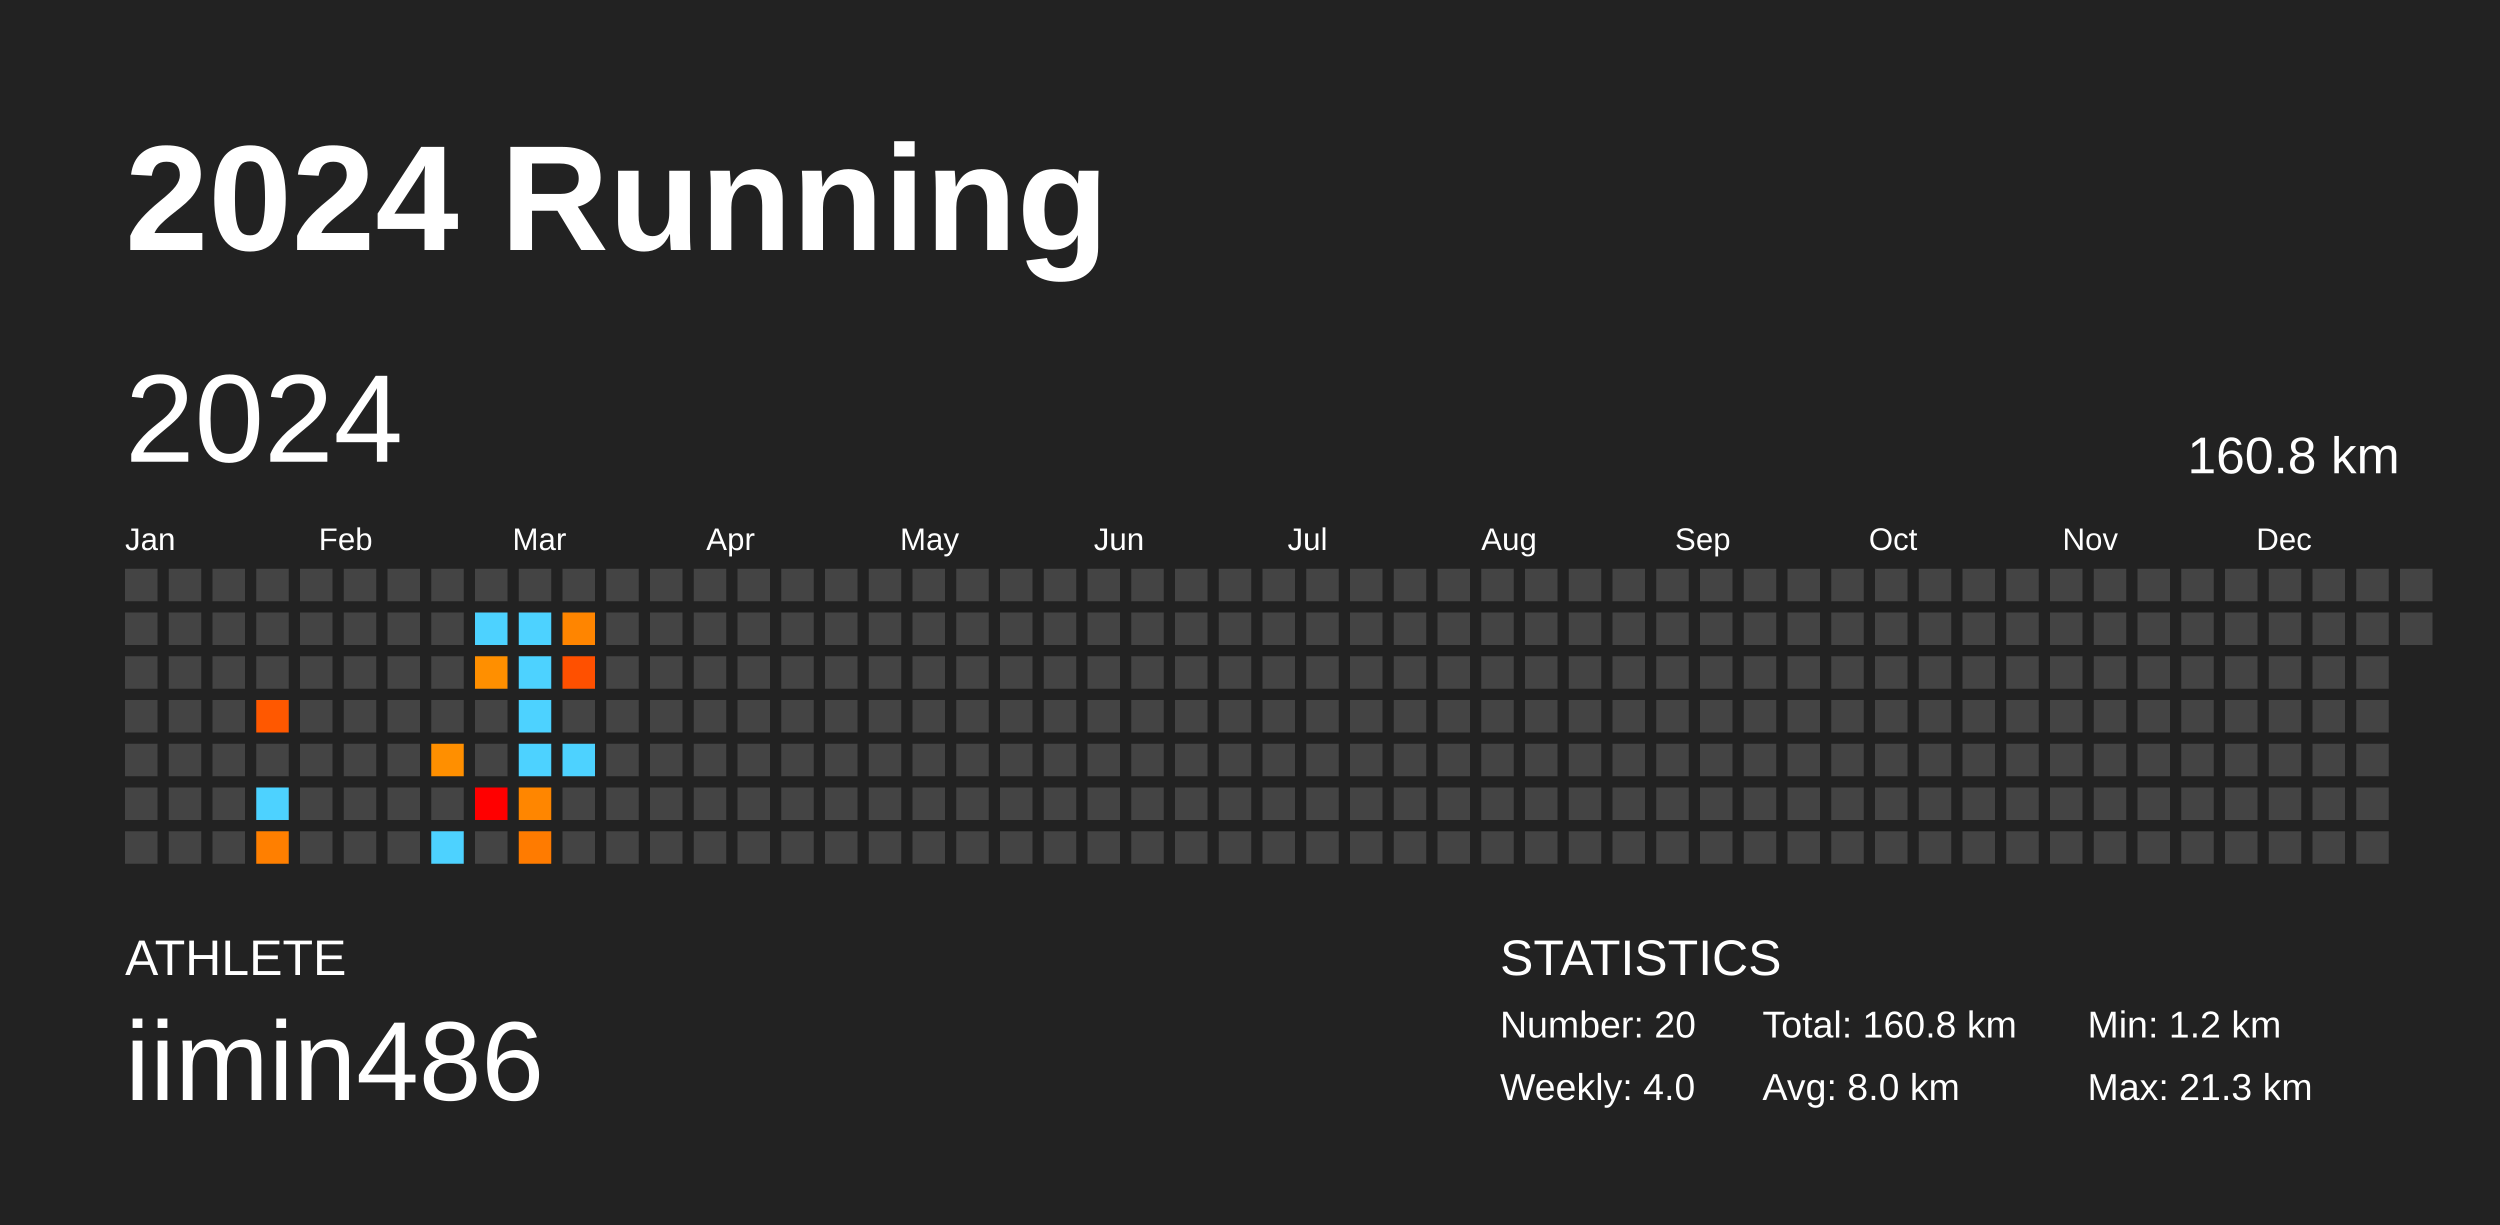
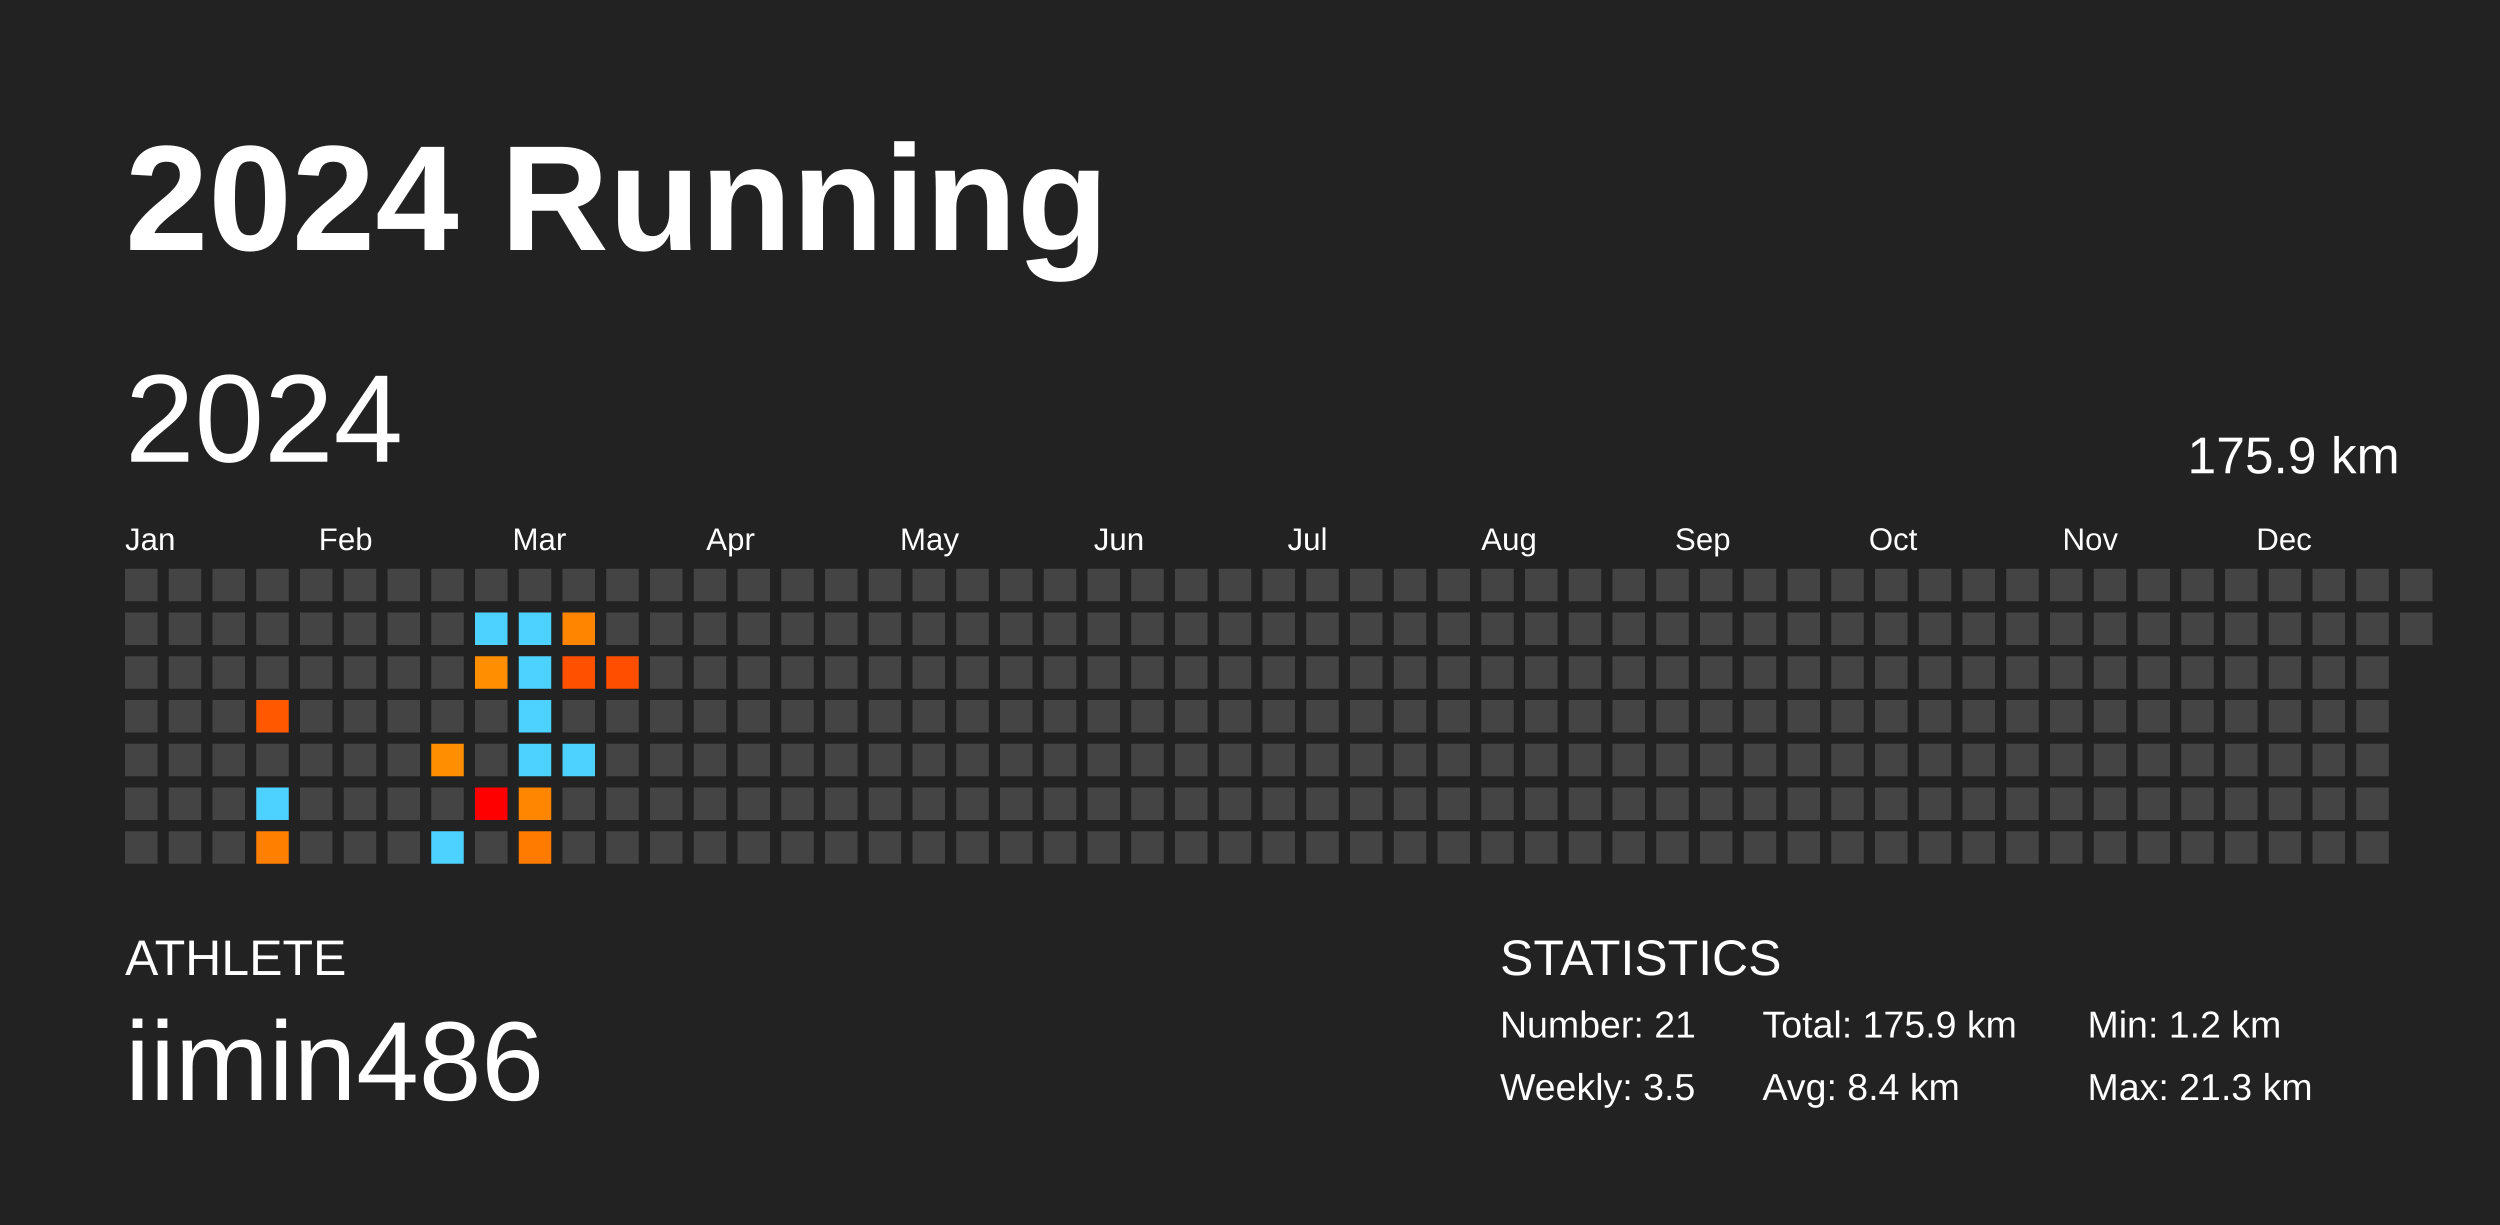
<svg xmlns="http://www.w3.org/2000/svg" baseProfile="full" height="98mm" version="1.1" viewBox="0,0,200,98" width="200mm">
  <defs />
  <rect fill="#222222" height="98" width="200" x="0" y="0" />
  <text fill="#FFFFFF" style="font-size:12px; font-family:Arial; font-weight:bold;" x="10" y="20">2024 Running</text>
  <text fill="#FFFFFF" style="font-size:4px; font-family:Arial" x="10" y="78">ATHLETE</text>
  <text fill="#FFFFFF" style="font-size:9px; font-family:Arial" x="10" y="88">iimin486</text>
  <text fill="#FFFFFF" style="font-size:4px; font-family:Arial" x="120" y="78">STATISTICS</text>
-   <text fill="#FFFFFF" style="font-size:3px; font-family:Arial" x="120" y="83">Number: 20</text>
-   <text fill="#FFFFFF" style="font-size:3px; font-family:Arial" x="120" y="88">Weekly: 4.0</text>
-   <text fill="#FFFFFF" style="font-size:3px; font-family:Arial" x="141" y="83">Total: 160.8 km</text>
-   <text fill="#FFFFFF" style="font-size:3px; font-family:Arial" x="141" y="88">Avg: 8.0 km</text>
+   <text fill="#FFFFFF" style="font-size:3px; font-family:Arial" x="120" y="83">Number: 21</text>
+   <text fill="#FFFFFF" style="font-size:3px; font-family:Arial" x="120" y="88">Weekly: 3.5</text>
+   <text fill="#FFFFFF" style="font-size:3px; font-family:Arial" x="141" y="83">Total: 175.9 km</text>
+   <text fill="#FFFFFF" style="font-size:3px; font-family:Arial" x="141" y="88">Avg: 8.4 km</text>
  <text fill="#FFFFFF" style="font-size:3px; font-family:Arial" x="167" y="83">Min: 1.2 km</text>
  <text fill="#FFFFFF" style="font-size:3px; font-family:Arial" x="167" y="88">Max: 21.3 km</text>
  <text dominant-baseline="hanging" fill="#FFFFFF" style="font-size:10.0px; font-family:Arial;" x="10" y="30">2024</text>
-   <text dominant-baseline="hanging" fill="#FFFFFF" style="font-size:4.125px; font-family:Arial;" x="175" y="35">160.8 km</text>
+   <text dominant-baseline="hanging" fill="#FFFFFF" style="font-size:4.125px; font-family:Arial;" x="175" y="35">175.9 km</text>
  <text fill="#FFFFFF" style="font-size:2.5px; font-family:Arial" x="10.0" y="44">Jan</text>
  <text fill="#FFFFFF" style="font-size:2.5px; font-family:Arial" x="25.5" y="44">Feb</text>
  <text fill="#FFFFFF" style="font-size:2.5px; font-family:Arial" x="41.0" y="44">Mar</text>
  <text fill="#FFFFFF" style="font-size:2.5px; font-family:Arial" x="56.5" y="44">Apr</text>
  <text fill="#FFFFFF" style="font-size:2.5px; font-family:Arial" x="72.0" y="44">May</text>
  <text fill="#FFFFFF" style="font-size:2.5px; font-family:Arial" x="87.5" y="44">Jun</text>
  <text fill="#FFFFFF" style="font-size:2.5px; font-family:Arial" x="103.0" y="44">Jul</text>
  <text fill="#FFFFFF" style="font-size:2.5px; font-family:Arial" x="118.5" y="44">Aug</text>
  <text fill="#FFFFFF" style="font-size:2.5px; font-family:Arial" x="134.0" y="44">Sep</text>
  <text fill="#FFFFFF" style="font-size:2.5px; font-family:Arial" x="149.5" y="44">Oct</text>
  <text fill="#FFFFFF" style="font-size:2.5px; font-family:Arial" x="165.0" y="44">Nov</text>
  <text fill="#FFFFFF" style="font-size:2.5px; font-family:Arial" x="180.5" y="44">Dec</text>
  <rect fill="#444444" height="2.6" width="2.6" x="10.0" y="45.5" />
  <rect fill="#444444" height="2.6" width="2.6" x="10.0" y="49.0" />
  <rect fill="#444444" height="2.6" width="2.6" x="10.0" y="52.5" />
  <rect fill="#444444" height="2.6" width="2.6" x="10.0" y="56.0" />
  <rect fill="#444444" height="2.6" width="2.6" x="10.0" y="59.5" />
  <rect fill="#444444" height="2.6" width="2.6" x="10.0" y="63.0" />
  <rect fill="#444444" height="2.6" width="2.6" x="10.0" y="66.5" />
  <rect fill="#444444" height="2.6" width="2.6" x="13.5" y="45.5" />
  <rect fill="#444444" height="2.6" width="2.6" x="13.5" y="49.0" />
  <rect fill="#444444" height="2.6" width="2.6" x="13.5" y="52.5" />
  <rect fill="#444444" height="2.6" width="2.6" x="13.5" y="56.0" />
  <rect fill="#444444" height="2.6" width="2.6" x="13.5" y="59.5" />
  <rect fill="#444444" height="2.6" width="2.6" x="13.5" y="63.0" />
  <rect fill="#444444" height="2.6" width="2.6" x="13.5" y="66.5" />
  <rect fill="#444444" height="2.6" width="2.6" x="17.0" y="45.5" />
  <rect fill="#444444" height="2.6" width="2.6" x="17.0" y="49.0" />
  <rect fill="#444444" height="2.6" width="2.6" x="17.0" y="52.5" />
  <rect fill="#444444" height="2.6" width="2.6" x="17.0" y="56.0" />
  <rect fill="#444444" height="2.6" width="2.6" x="17.0" y="59.5" />
  <rect fill="#444444" height="2.6" width="2.6" x="17.0" y="63.0" />
  <rect fill="#444444" height="2.6" width="2.6" x="17.0" y="66.5" />
  <rect fill="#444444" height="2.6" width="2.6" x="20.5" y="45.5" />
  <rect fill="#444444" height="2.6" width="2.6" x="20.5" y="49.0" />
  <rect fill="#444444" height="2.6" width="2.6" x="20.5" y="52.5" />
  <rect fill="#ff5800" height="2.6" width="2.6" x="20.5" y="56.0" />
  <rect fill="#444444" height="2.6" width="2.6" x="20.5" y="59.5" />
  <rect fill="#4dd2ff" height="2.6" width="2.6" x="20.5" y="63.0" />
  <rect fill="#ff7f00" height="2.6" width="2.6" x="20.5" y="66.5" />
  <rect fill="#444444" height="2.6" width="2.6" x="24.0" y="45.5" />
  <rect fill="#444444" height="2.6" width="2.6" x="24.0" y="49.0" />
  <rect fill="#444444" height="2.6" width="2.6" x="24.0" y="52.5" />
  <rect fill="#444444" height="2.6" width="2.6" x="24.0" y="56.0" />
  <rect fill="#444444" height="2.6" width="2.6" x="24.0" y="59.5" />
  <rect fill="#444444" height="2.6" width="2.6" x="24.0" y="63.0" />
  <rect fill="#444444" height="2.6" width="2.6" x="24.0" y="66.5" />
  <rect fill="#444444" height="2.6" width="2.6" x="27.5" y="45.5" />
  <rect fill="#444444" height="2.6" width="2.6" x="27.5" y="49.0" />
  <rect fill="#444444" height="2.6" width="2.6" x="27.5" y="52.5" />
  <rect fill="#444444" height="2.6" width="2.6" x="27.5" y="56.0" />
  <rect fill="#444444" height="2.6" width="2.6" x="27.5" y="59.5" />
  <rect fill="#444444" height="2.6" width="2.6" x="27.5" y="63.0" />
  <rect fill="#444444" height="2.6" width="2.6" x="27.5" y="66.5" />
  <rect fill="#444444" height="2.6" width="2.6" x="31.0" y="45.5" />
  <rect fill="#444444" height="2.6" width="2.6" x="31.0" y="49.0" />
  <rect fill="#444444" height="2.6" width="2.6" x="31.0" y="52.5" />
  <rect fill="#444444" height="2.6" width="2.6" x="31.0" y="56.0" />
  <rect fill="#444444" height="2.6" width="2.6" x="31.0" y="59.5" />
  <rect fill="#444444" height="2.6" width="2.6" x="31.0" y="63.0" />
  <rect fill="#444444" height="2.6" width="2.6" x="31.0" y="66.5" />
  <rect fill="#444444" height="2.6" width="2.6" x="34.5" y="45.5" />
  <rect fill="#444444" height="2.6" width="2.6" x="34.5" y="49.0" />
  <rect fill="#444444" height="2.6" width="2.6" x="34.5" y="52.5" />
  <rect fill="#444444" height="2.6" width="2.6" x="34.5" y="56.0" />
  <rect fill="#ff8f00" height="2.6" width="2.6" x="34.5" y="59.5" />
  <rect fill="#444444" height="2.6" width="2.6" x="34.5" y="63.0" />
  <rect fill="#4dd2ff" height="2.6" width="2.6" x="34.5" y="66.5" />
  <rect fill="#444444" height="2.6" width="2.6" x="38.0" y="45.5" />
  <rect fill="#4dd2ff" height="2.6" width="2.6" x="38.0" y="49.0" />
  <rect fill="#ff8f00" height="2.6" width="2.6" x="38.0" y="52.5" />
  <rect fill="#444444" height="2.6" width="2.6" x="38.0" y="56.0" />
  <rect fill="#444444" height="2.6" width="2.6" x="38.0" y="59.5" />
  <rect fill="red" height="2.6" width="2.6" x="38.0" y="63.0" />
  <rect fill="#444444" height="2.6" width="2.6" x="38.0" y="66.5" />
  <rect fill="#444444" height="2.6" width="2.6" x="41.5" y="45.5" />
  <rect fill="#4dd2ff" height="2.6" width="2.6" x="41.5" y="49.0" />
  <rect fill="#4dd2ff" height="2.6" width="2.6" x="41.5" y="52.5" />
  <rect fill="#4dd2ff" height="2.6" width="2.6" x="41.5" y="56.0" />
  <rect fill="#4dd2ff" height="2.6" width="2.6" x="41.5" y="59.5" />
  <rect fill="#ff8600" height="2.6" width="2.6" x="41.5" y="63.0" />
  <rect fill="#ff7b00" height="2.6" width="2.6" x="41.5" y="66.5" />
  <rect fill="#444444" height="2.6" width="2.6" x="45.0" y="45.5" />
  <rect fill="#ff8500" height="2.6" width="2.6" x="45.0" y="49.0" />
  <rect fill="#ff5000" height="2.6" width="2.6" x="45.0" y="52.5" />
  <rect fill="#444444" height="2.6" width="2.6" x="45.0" y="56.0" />
  <rect fill="#4dd2ff" height="2.6" width="2.6" x="45.0" y="59.5" />
  <rect fill="#444444" height="2.6" width="2.6" x="45.0" y="63.0" />
  <rect fill="#444444" height="2.6" width="2.6" x="45.0" y="66.5" />
  <rect fill="#444444" height="2.6" width="2.6" x="48.5" y="45.5" />
  <rect fill="#444444" height="2.6" width="2.6" x="48.5" y="49.0" />
-   <rect fill="#444444" height="2.6" width="2.6" x="48.5" y="52.5" />
+   <rect fill="#ff4e00" height="2.6" width="2.6" x="48.5" y="52.5" />
  <rect fill="#444444" height="2.6" width="2.6" x="48.5" y="56.0" />
  <rect fill="#444444" height="2.6" width="2.6" x="48.5" y="59.5" />
  <rect fill="#444444" height="2.6" width="2.6" x="48.5" y="63.0" />
  <rect fill="#444444" height="2.6" width="2.6" x="48.5" y="66.5" />
  <rect fill="#444444" height="2.6" width="2.6" x="52.0" y="45.5" />
  <rect fill="#444444" height="2.6" width="2.6" x="52.0" y="49.0" />
  <rect fill="#444444" height="2.6" width="2.6" x="52.0" y="52.5" />
  <rect fill="#444444" height="2.6" width="2.6" x="52.0" y="56.0" />
  <rect fill="#444444" height="2.6" width="2.6" x="52.0" y="59.5" />
  <rect fill="#444444" height="2.6" width="2.6" x="52.0" y="63.0" />
  <rect fill="#444444" height="2.6" width="2.6" x="52.0" y="66.5" />
  <rect fill="#444444" height="2.6" width="2.6" x="55.5" y="45.5" />
  <rect fill="#444444" height="2.6" width="2.6" x="55.5" y="49.0" />
  <rect fill="#444444" height="2.6" width="2.6" x="55.5" y="52.5" />
  <rect fill="#444444" height="2.6" width="2.6" x="55.5" y="56.0" />
  <rect fill="#444444" height="2.6" width="2.6" x="55.5" y="59.5" />
  <rect fill="#444444" height="2.6" width="2.6" x="55.5" y="63.0" />
  <rect fill="#444444" height="2.6" width="2.6" x="55.5" y="66.5" />
  <rect fill="#444444" height="2.6" width="2.6" x="59.0" y="45.5" />
  <rect fill="#444444" height="2.6" width="2.6" x="59.0" y="49.0" />
  <rect fill="#444444" height="2.6" width="2.6" x="59.0" y="52.5" />
  <rect fill="#444444" height="2.6" width="2.6" x="59.0" y="56.0" />
  <rect fill="#444444" height="2.6" width="2.6" x="59.0" y="59.5" />
  <rect fill="#444444" height="2.6" width="2.6" x="59.0" y="63.0" />
  <rect fill="#444444" height="2.6" width="2.6" x="59.0" y="66.5" />
  <rect fill="#444444" height="2.6" width="2.6" x="62.5" y="45.5" />
  <rect fill="#444444" height="2.6" width="2.6" x="62.5" y="49.0" />
  <rect fill="#444444" height="2.6" width="2.6" x="62.5" y="52.5" />
  <rect fill="#444444" height="2.6" width="2.6" x="62.5" y="56.0" />
  <rect fill="#444444" height="2.6" width="2.6" x="62.5" y="59.5" />
  <rect fill="#444444" height="2.6" width="2.6" x="62.5" y="63.0" />
  <rect fill="#444444" height="2.6" width="2.6" x="62.5" y="66.5" />
  <rect fill="#444444" height="2.6" width="2.6" x="66.0" y="45.5" />
  <rect fill="#444444" height="2.6" width="2.6" x="66.0" y="49.0" />
  <rect fill="#444444" height="2.6" width="2.6" x="66.0" y="52.5" />
  <rect fill="#444444" height="2.6" width="2.6" x="66.0" y="56.0" />
  <rect fill="#444444" height="2.6" width="2.6" x="66.0" y="59.5" />
  <rect fill="#444444" height="2.6" width="2.6" x="66.0" y="63.0" />
  <rect fill="#444444" height="2.6" width="2.6" x="66.0" y="66.5" />
  <rect fill="#444444" height="2.6" width="2.6" x="69.5" y="45.5" />
  <rect fill="#444444" height="2.6" width="2.6" x="69.5" y="49.0" />
  <rect fill="#444444" height="2.6" width="2.6" x="69.5" y="52.5" />
  <rect fill="#444444" height="2.6" width="2.6" x="69.5" y="56.0" />
  <rect fill="#444444" height="2.6" width="2.6" x="69.5" y="59.5" />
  <rect fill="#444444" height="2.6" width="2.6" x="69.5" y="63.0" />
  <rect fill="#444444" height="2.6" width="2.6" x="69.5" y="66.5" />
  <rect fill="#444444" height="2.6" width="2.6" x="73.0" y="45.5" />
  <rect fill="#444444" height="2.6" width="2.6" x="73.0" y="49.0" />
  <rect fill="#444444" height="2.6" width="2.6" x="73.0" y="52.5" />
  <rect fill="#444444" height="2.6" width="2.6" x="73.0" y="56.0" />
  <rect fill="#444444" height="2.6" width="2.6" x="73.0" y="59.5" />
  <rect fill="#444444" height="2.6" width="2.6" x="73.0" y="63.0" />
  <rect fill="#444444" height="2.6" width="2.6" x="73.0" y="66.5" />
  <rect fill="#444444" height="2.6" width="2.6" x="76.5" y="45.5" />
  <rect fill="#444444" height="2.6" width="2.6" x="76.5" y="49.0" />
  <rect fill="#444444" height="2.6" width="2.6" x="76.5" y="52.5" />
  <rect fill="#444444" height="2.6" width="2.6" x="76.5" y="56.0" />
  <rect fill="#444444" height="2.6" width="2.6" x="76.5" y="59.5" />
  <rect fill="#444444" height="2.6" width="2.6" x="76.5" y="63.0" />
  <rect fill="#444444" height="2.6" width="2.6" x="76.5" y="66.5" />
  <rect fill="#444444" height="2.6" width="2.6" x="80.0" y="45.5" />
  <rect fill="#444444" height="2.6" width="2.6" x="80.0" y="49.0" />
  <rect fill="#444444" height="2.6" width="2.6" x="80.0" y="52.5" />
  <rect fill="#444444" height="2.6" width="2.6" x="80.0" y="56.0" />
  <rect fill="#444444" height="2.6" width="2.6" x="80.0" y="59.5" />
  <rect fill="#444444" height="2.6" width="2.6" x="80.0" y="63.0" />
  <rect fill="#444444" height="2.6" width="2.6" x="80.0" y="66.5" />
  <rect fill="#444444" height="2.6" width="2.6" x="83.5" y="45.5" />
  <rect fill="#444444" height="2.6" width="2.6" x="83.5" y="49.0" />
  <rect fill="#444444" height="2.6" width="2.6" x="83.5" y="52.5" />
  <rect fill="#444444" height="2.6" width="2.6" x="83.5" y="56.0" />
  <rect fill="#444444" height="2.6" width="2.6" x="83.5" y="59.5" />
  <rect fill="#444444" height="2.6" width="2.6" x="83.5" y="63.0" />
  <rect fill="#444444" height="2.6" width="2.6" x="83.5" y="66.5" />
  <rect fill="#444444" height="2.6" width="2.6" x="87.0" y="45.5" />
  <rect fill="#444444" height="2.6" width="2.6" x="87.0" y="49.0" />
  <rect fill="#444444" height="2.6" width="2.6" x="87.0" y="52.5" />
  <rect fill="#444444" height="2.6" width="2.6" x="87.0" y="56.0" />
  <rect fill="#444444" height="2.6" width="2.6" x="87.0" y="59.5" />
  <rect fill="#444444" height="2.6" width="2.6" x="87.0" y="63.0" />
  <rect fill="#444444" height="2.6" width="2.6" x="87.0" y="66.5" />
  <rect fill="#444444" height="2.6" width="2.6" x="90.5" y="45.5" />
  <rect fill="#444444" height="2.6" width="2.6" x="90.5" y="49.0" />
  <rect fill="#444444" height="2.6" width="2.6" x="90.5" y="52.5" />
  <rect fill="#444444" height="2.6" width="2.6" x="90.5" y="56.0" />
  <rect fill="#444444" height="2.6" width="2.6" x="90.5" y="59.5" />
  <rect fill="#444444" height="2.6" width="2.6" x="90.5" y="63.0" />
  <rect fill="#444444" height="2.6" width="2.6" x="90.5" y="66.5" />
  <rect fill="#444444" height="2.6" width="2.6" x="94.0" y="45.5" />
  <rect fill="#444444" height="2.6" width="2.6" x="94.0" y="49.0" />
  <rect fill="#444444" height="2.6" width="2.6" x="94.0" y="52.5" />
  <rect fill="#444444" height="2.6" width="2.6" x="94.0" y="56.0" />
  <rect fill="#444444" height="2.6" width="2.6" x="94.0" y="59.5" />
  <rect fill="#444444" height="2.6" width="2.6" x="94.0" y="63.0" />
  <rect fill="#444444" height="2.6" width="2.6" x="94.0" y="66.5" />
  <rect fill="#444444" height="2.6" width="2.6" x="97.5" y="45.5" />
  <rect fill="#444444" height="2.6" width="2.6" x="97.5" y="49.0" />
  <rect fill="#444444" height="2.6" width="2.6" x="97.5" y="52.5" />
  <rect fill="#444444" height="2.6" width="2.6" x="97.5" y="56.0" />
  <rect fill="#444444" height="2.6" width="2.6" x="97.5" y="59.5" />
  <rect fill="#444444" height="2.6" width="2.6" x="97.5" y="63.0" />
  <rect fill="#444444" height="2.6" width="2.6" x="97.5" y="66.5" />
  <rect fill="#444444" height="2.6" width="2.6" x="101.0" y="45.5" />
  <rect fill="#444444" height="2.6" width="2.6" x="101.0" y="49.0" />
  <rect fill="#444444" height="2.6" width="2.6" x="101.0" y="52.5" />
  <rect fill="#444444" height="2.6" width="2.6" x="101.0" y="56.0" />
  <rect fill="#444444" height="2.6" width="2.6" x="101.0" y="59.5" />
  <rect fill="#444444" height="2.6" width="2.6" x="101.0" y="63.0" />
  <rect fill="#444444" height="2.6" width="2.6" x="101.0" y="66.5" />
  <rect fill="#444444" height="2.6" width="2.6" x="104.5" y="45.5" />
  <rect fill="#444444" height="2.6" width="2.6" x="104.5" y="49.0" />
  <rect fill="#444444" height="2.6" width="2.6" x="104.5" y="52.5" />
  <rect fill="#444444" height="2.6" width="2.6" x="104.5" y="56.0" />
  <rect fill="#444444" height="2.6" width="2.6" x="104.5" y="59.5" />
  <rect fill="#444444" height="2.6" width="2.6" x="104.5" y="63.0" />
  <rect fill="#444444" height="2.6" width="2.6" x="104.5" y="66.5" />
  <rect fill="#444444" height="2.6" width="2.6" x="108.0" y="45.5" />
  <rect fill="#444444" height="2.6" width="2.6" x="108.0" y="49.0" />
  <rect fill="#444444" height="2.6" width="2.6" x="108.0" y="52.5" />
  <rect fill="#444444" height="2.6" width="2.6" x="108.0" y="56.0" />
  <rect fill="#444444" height="2.6" width="2.6" x="108.0" y="59.5" />
  <rect fill="#444444" height="2.6" width="2.6" x="108.0" y="63.0" />
  <rect fill="#444444" height="2.6" width="2.6" x="108.0" y="66.5" />
  <rect fill="#444444" height="2.6" width="2.6" x="111.5" y="45.5" />
  <rect fill="#444444" height="2.6" width="2.6" x="111.5" y="49.0" />
  <rect fill="#444444" height="2.6" width="2.6" x="111.5" y="52.5" />
  <rect fill="#444444" height="2.6" width="2.6" x="111.5" y="56.0" />
  <rect fill="#444444" height="2.6" width="2.6" x="111.5" y="59.5" />
  <rect fill="#444444" height="2.6" width="2.6" x="111.5" y="63.0" />
  <rect fill="#444444" height="2.6" width="2.6" x="111.5" y="66.5" />
  <rect fill="#444444" height="2.6" width="2.6" x="115.0" y="45.5" />
  <rect fill="#444444" height="2.6" width="2.6" x="115.0" y="49.0" />
  <rect fill="#444444" height="2.6" width="2.6" x="115.0" y="52.5" />
  <rect fill="#444444" height="2.6" width="2.6" x="115.0" y="56.0" />
  <rect fill="#444444" height="2.6" width="2.6" x="115.0" y="59.5" />
  <rect fill="#444444" height="2.6" width="2.6" x="115.0" y="63.0" />
  <rect fill="#444444" height="2.6" width="2.6" x="115.0" y="66.5" />
  <rect fill="#444444" height="2.6" width="2.6" x="118.5" y="45.5" />
  <rect fill="#444444" height="2.6" width="2.6" x="118.5" y="49.0" />
  <rect fill="#444444" height="2.6" width="2.6" x="118.5" y="52.5" />
  <rect fill="#444444" height="2.6" width="2.6" x="118.5" y="56.0" />
  <rect fill="#444444" height="2.6" width="2.6" x="118.5" y="59.5" />
  <rect fill="#444444" height="2.6" width="2.6" x="118.5" y="63.0" />
  <rect fill="#444444" height="2.6" width="2.6" x="118.5" y="66.5" />
  <rect fill="#444444" height="2.6" width="2.6" x="122.0" y="45.5" />
  <rect fill="#444444" height="2.6" width="2.6" x="122.0" y="49.0" />
  <rect fill="#444444" height="2.6" width="2.6" x="122.0" y="52.5" />
  <rect fill="#444444" height="2.6" width="2.6" x="122.0" y="56.0" />
  <rect fill="#444444" height="2.6" width="2.6" x="122.0" y="59.5" />
  <rect fill="#444444" height="2.6" width="2.6" x="122.0" y="63.0" />
  <rect fill="#444444" height="2.6" width="2.6" x="122.0" y="66.5" />
  <rect fill="#444444" height="2.6" width="2.6" x="125.5" y="45.5" />
  <rect fill="#444444" height="2.6" width="2.6" x="125.5" y="49.0" />
  <rect fill="#444444" height="2.6" width="2.6" x="125.5" y="52.5" />
  <rect fill="#444444" height="2.6" width="2.6" x="125.5" y="56.0" />
  <rect fill="#444444" height="2.6" width="2.6" x="125.5" y="59.5" />
  <rect fill="#444444" height="2.6" width="2.6" x="125.5" y="63.0" />
  <rect fill="#444444" height="2.6" width="2.6" x="125.5" y="66.5" />
  <rect fill="#444444" height="2.6" width="2.6" x="129.0" y="45.5" />
  <rect fill="#444444" height="2.6" width="2.6" x="129.0" y="49.0" />
  <rect fill="#444444" height="2.6" width="2.6" x="129.0" y="52.5" />
  <rect fill="#444444" height="2.6" width="2.6" x="129.0" y="56.0" />
  <rect fill="#444444" height="2.6" width="2.6" x="129.0" y="59.5" />
  <rect fill="#444444" height="2.6" width="2.6" x="129.0" y="63.0" />
  <rect fill="#444444" height="2.6" width="2.6" x="129.0" y="66.5" />
  <rect fill="#444444" height="2.6" width="2.6" x="132.5" y="45.5" />
  <rect fill="#444444" height="2.6" width="2.6" x="132.5" y="49.0" />
  <rect fill="#444444" height="2.6" width="2.6" x="132.5" y="52.5" />
  <rect fill="#444444" height="2.6" width="2.6" x="132.5" y="56.0" />
  <rect fill="#444444" height="2.6" width="2.6" x="132.5" y="59.5" />
  <rect fill="#444444" height="2.6" width="2.6" x="132.5" y="63.0" />
  <rect fill="#444444" height="2.6" width="2.6" x="132.5" y="66.5" />
  <rect fill="#444444" height="2.6" width="2.6" x="136.0" y="45.5" />
  <rect fill="#444444" height="2.6" width="2.6" x="136.0" y="49.0" />
  <rect fill="#444444" height="2.6" width="2.6" x="136.0" y="52.5" />
  <rect fill="#444444" height="2.6" width="2.6" x="136.0" y="56.0" />
  <rect fill="#444444" height="2.6" width="2.6" x="136.0" y="59.5" />
  <rect fill="#444444" height="2.6" width="2.6" x="136.0" y="63.0" />
  <rect fill="#444444" height="2.6" width="2.6" x="136.0" y="66.5" />
  <rect fill="#444444" height="2.6" width="2.6" x="139.5" y="45.5" />
  <rect fill="#444444" height="2.6" width="2.6" x="139.5" y="49.0" />
  <rect fill="#444444" height="2.6" width="2.6" x="139.5" y="52.5" />
  <rect fill="#444444" height="2.6" width="2.6" x="139.5" y="56.0" />
  <rect fill="#444444" height="2.6" width="2.6" x="139.5" y="59.5" />
  <rect fill="#444444" height="2.6" width="2.6" x="139.5" y="63.0" />
  <rect fill="#444444" height="2.6" width="2.6" x="139.5" y="66.5" />
  <rect fill="#444444" height="2.6" width="2.6" x="143.0" y="45.5" />
  <rect fill="#444444" height="2.6" width="2.6" x="143.0" y="49.0" />
  <rect fill="#444444" height="2.6" width="2.6" x="143.0" y="52.5" />
  <rect fill="#444444" height="2.6" width="2.6" x="143.0" y="56.0" />
  <rect fill="#444444" height="2.6" width="2.6" x="143.0" y="59.5" />
  <rect fill="#444444" height="2.6" width="2.6" x="143.0" y="63.0" />
  <rect fill="#444444" height="2.6" width="2.6" x="143.0" y="66.5" />
  <rect fill="#444444" height="2.6" width="2.6" x="146.5" y="45.5" />
  <rect fill="#444444" height="2.6" width="2.6" x="146.5" y="49.0" />
  <rect fill="#444444" height="2.6" width="2.6" x="146.5" y="52.5" />
  <rect fill="#444444" height="2.6" width="2.6" x="146.5" y="56.0" />
  <rect fill="#444444" height="2.6" width="2.6" x="146.5" y="59.5" />
  <rect fill="#444444" height="2.6" width="2.6" x="146.5" y="63.0" />
  <rect fill="#444444" height="2.6" width="2.6" x="146.5" y="66.5" />
  <rect fill="#444444" height="2.6" width="2.6" x="150.0" y="45.5" />
  <rect fill="#444444" height="2.6" width="2.6" x="150.0" y="49.0" />
  <rect fill="#444444" height="2.6" width="2.6" x="150.0" y="52.5" />
  <rect fill="#444444" height="2.6" width="2.6" x="150.0" y="56.0" />
  <rect fill="#444444" height="2.6" width="2.6" x="150.0" y="59.5" />
  <rect fill="#444444" height="2.6" width="2.6" x="150.0" y="63.0" />
  <rect fill="#444444" height="2.6" width="2.6" x="150.0" y="66.5" />
  <rect fill="#444444" height="2.6" width="2.6" x="153.5" y="45.5" />
  <rect fill="#444444" height="2.6" width="2.6" x="153.5" y="49.0" />
  <rect fill="#444444" height="2.6" width="2.6" x="153.5" y="52.5" />
  <rect fill="#444444" height="2.6" width="2.6" x="153.5" y="56.0" />
  <rect fill="#444444" height="2.6" width="2.6" x="153.5" y="59.5" />
  <rect fill="#444444" height="2.6" width="2.6" x="153.5" y="63.0" />
  <rect fill="#444444" height="2.6" width="2.6" x="153.5" y="66.5" />
  <rect fill="#444444" height="2.6" width="2.6" x="157.0" y="45.5" />
  <rect fill="#444444" height="2.6" width="2.6" x="157.0" y="49.0" />
  <rect fill="#444444" height="2.6" width="2.6" x="157.0" y="52.5" />
  <rect fill="#444444" height="2.6" width="2.6" x="157.0" y="56.0" />
  <rect fill="#444444" height="2.6" width="2.6" x="157.0" y="59.5" />
  <rect fill="#444444" height="2.6" width="2.6" x="157.0" y="63.0" />
  <rect fill="#444444" height="2.6" width="2.6" x="157.0" y="66.5" />
  <rect fill="#444444" height="2.6" width="2.6" x="160.5" y="45.5" />
  <rect fill="#444444" height="2.6" width="2.6" x="160.5" y="49.0" />
  <rect fill="#444444" height="2.6" width="2.6" x="160.5" y="52.5" />
  <rect fill="#444444" height="2.6" width="2.6" x="160.5" y="56.0" />
  <rect fill="#444444" height="2.6" width="2.6" x="160.5" y="59.5" />
  <rect fill="#444444" height="2.6" width="2.6" x="160.5" y="63.0" />
  <rect fill="#444444" height="2.6" width="2.6" x="160.5" y="66.5" />
  <rect fill="#444444" height="2.6" width="2.6" x="164.0" y="45.5" />
  <rect fill="#444444" height="2.6" width="2.6" x="164.0" y="49.0" />
  <rect fill="#444444" height="2.6" width="2.6" x="164.0" y="52.5" />
  <rect fill="#444444" height="2.6" width="2.6" x="164.0" y="56.0" />
  <rect fill="#444444" height="2.6" width="2.6" x="164.0" y="59.5" />
  <rect fill="#444444" height="2.6" width="2.6" x="164.0" y="63.0" />
  <rect fill="#444444" height="2.6" width="2.6" x="164.0" y="66.5" />
  <rect fill="#444444" height="2.6" width="2.6" x="167.5" y="45.5" />
  <rect fill="#444444" height="2.6" width="2.6" x="167.5" y="49.0" />
  <rect fill="#444444" height="2.6" width="2.6" x="167.5" y="52.5" />
  <rect fill="#444444" height="2.6" width="2.6" x="167.5" y="56.0" />
  <rect fill="#444444" height="2.6" width="2.6" x="167.5" y="59.5" />
  <rect fill="#444444" height="2.6" width="2.6" x="167.5" y="63.0" />
  <rect fill="#444444" height="2.6" width="2.6" x="167.5" y="66.5" />
  <rect fill="#444444" height="2.6" width="2.6" x="171.0" y="45.5" />
  <rect fill="#444444" height="2.6" width="2.6" x="171.0" y="49.0" />
  <rect fill="#444444" height="2.6" width="2.6" x="171.0" y="52.5" />
  <rect fill="#444444" height="2.6" width="2.6" x="171.0" y="56.0" />
  <rect fill="#444444" height="2.6" width="2.6" x="171.0" y="59.5" />
  <rect fill="#444444" height="2.6" width="2.6" x="171.0" y="63.0" />
  <rect fill="#444444" height="2.6" width="2.6" x="171.0" y="66.5" />
  <rect fill="#444444" height="2.6" width="2.6" x="174.5" y="45.5" />
  <rect fill="#444444" height="2.6" width="2.6" x="174.5" y="49.0" />
  <rect fill="#444444" height="2.6" width="2.6" x="174.5" y="52.5" />
  <rect fill="#444444" height="2.6" width="2.6" x="174.5" y="56.0" />
  <rect fill="#444444" height="2.6" width="2.6" x="174.5" y="59.5" />
  <rect fill="#444444" height="2.6" width="2.6" x="174.5" y="63.0" />
  <rect fill="#444444" height="2.6" width="2.6" x="174.5" y="66.5" />
  <rect fill="#444444" height="2.6" width="2.6" x="178.0" y="45.5" />
  <rect fill="#444444" height="2.6" width="2.6" x="178.0" y="49.0" />
  <rect fill="#444444" height="2.6" width="2.6" x="178.0" y="52.5" />
  <rect fill="#444444" height="2.6" width="2.6" x="178.0" y="56.0" />
  <rect fill="#444444" height="2.6" width="2.6" x="178.0" y="59.5" />
  <rect fill="#444444" height="2.6" width="2.6" x="178.0" y="63.0" />
  <rect fill="#444444" height="2.6" width="2.6" x="178.0" y="66.5" />
  <rect fill="#444444" height="2.6" width="2.6" x="181.5" y="45.5" />
  <rect fill="#444444" height="2.6" width="2.6" x="181.5" y="49.0" />
  <rect fill="#444444" height="2.6" width="2.6" x="181.5" y="52.5" />
  <rect fill="#444444" height="2.6" width="2.6" x="181.5" y="56.0" />
  <rect fill="#444444" height="2.6" width="2.6" x="181.5" y="59.5" />
  <rect fill="#444444" height="2.6" width="2.6" x="181.5" y="63.0" />
  <rect fill="#444444" height="2.6" width="2.6" x="181.5" y="66.5" />
  <rect fill="#444444" height="2.6" width="2.6" x="185.0" y="45.5" />
  <rect fill="#444444" height="2.6" width="2.6" x="185.0" y="49.0" />
  <rect fill="#444444" height="2.6" width="2.6" x="185.0" y="52.5" />
  <rect fill="#444444" height="2.6" width="2.6" x="185.0" y="56.0" />
  <rect fill="#444444" height="2.6" width="2.6" x="185.0" y="59.5" />
  <rect fill="#444444" height="2.6" width="2.6" x="185.0" y="63.0" />
  <rect fill="#444444" height="2.6" width="2.6" x="185.0" y="66.5" />
  <rect fill="#444444" height="2.6" width="2.6" x="188.5" y="45.5" />
  <rect fill="#444444" height="2.6" width="2.6" x="188.5" y="49.0" />
  <rect fill="#444444" height="2.6" width="2.6" x="188.5" y="52.5" />
  <rect fill="#444444" height="2.6" width="2.6" x="188.5" y="56.0" />
  <rect fill="#444444" height="2.6" width="2.6" x="188.5" y="59.5" />
  <rect fill="#444444" height="2.6" width="2.6" x="188.5" y="63.0" />
  <rect fill="#444444" height="2.6" width="2.6" x="188.5" y="66.5" />
  <rect fill="#444444" height="2.6" width="2.6" x="192.0" y="45.5" />
  <rect fill="#444444" height="2.6" width="2.6" x="192.0" y="49.0" />
</svg>
